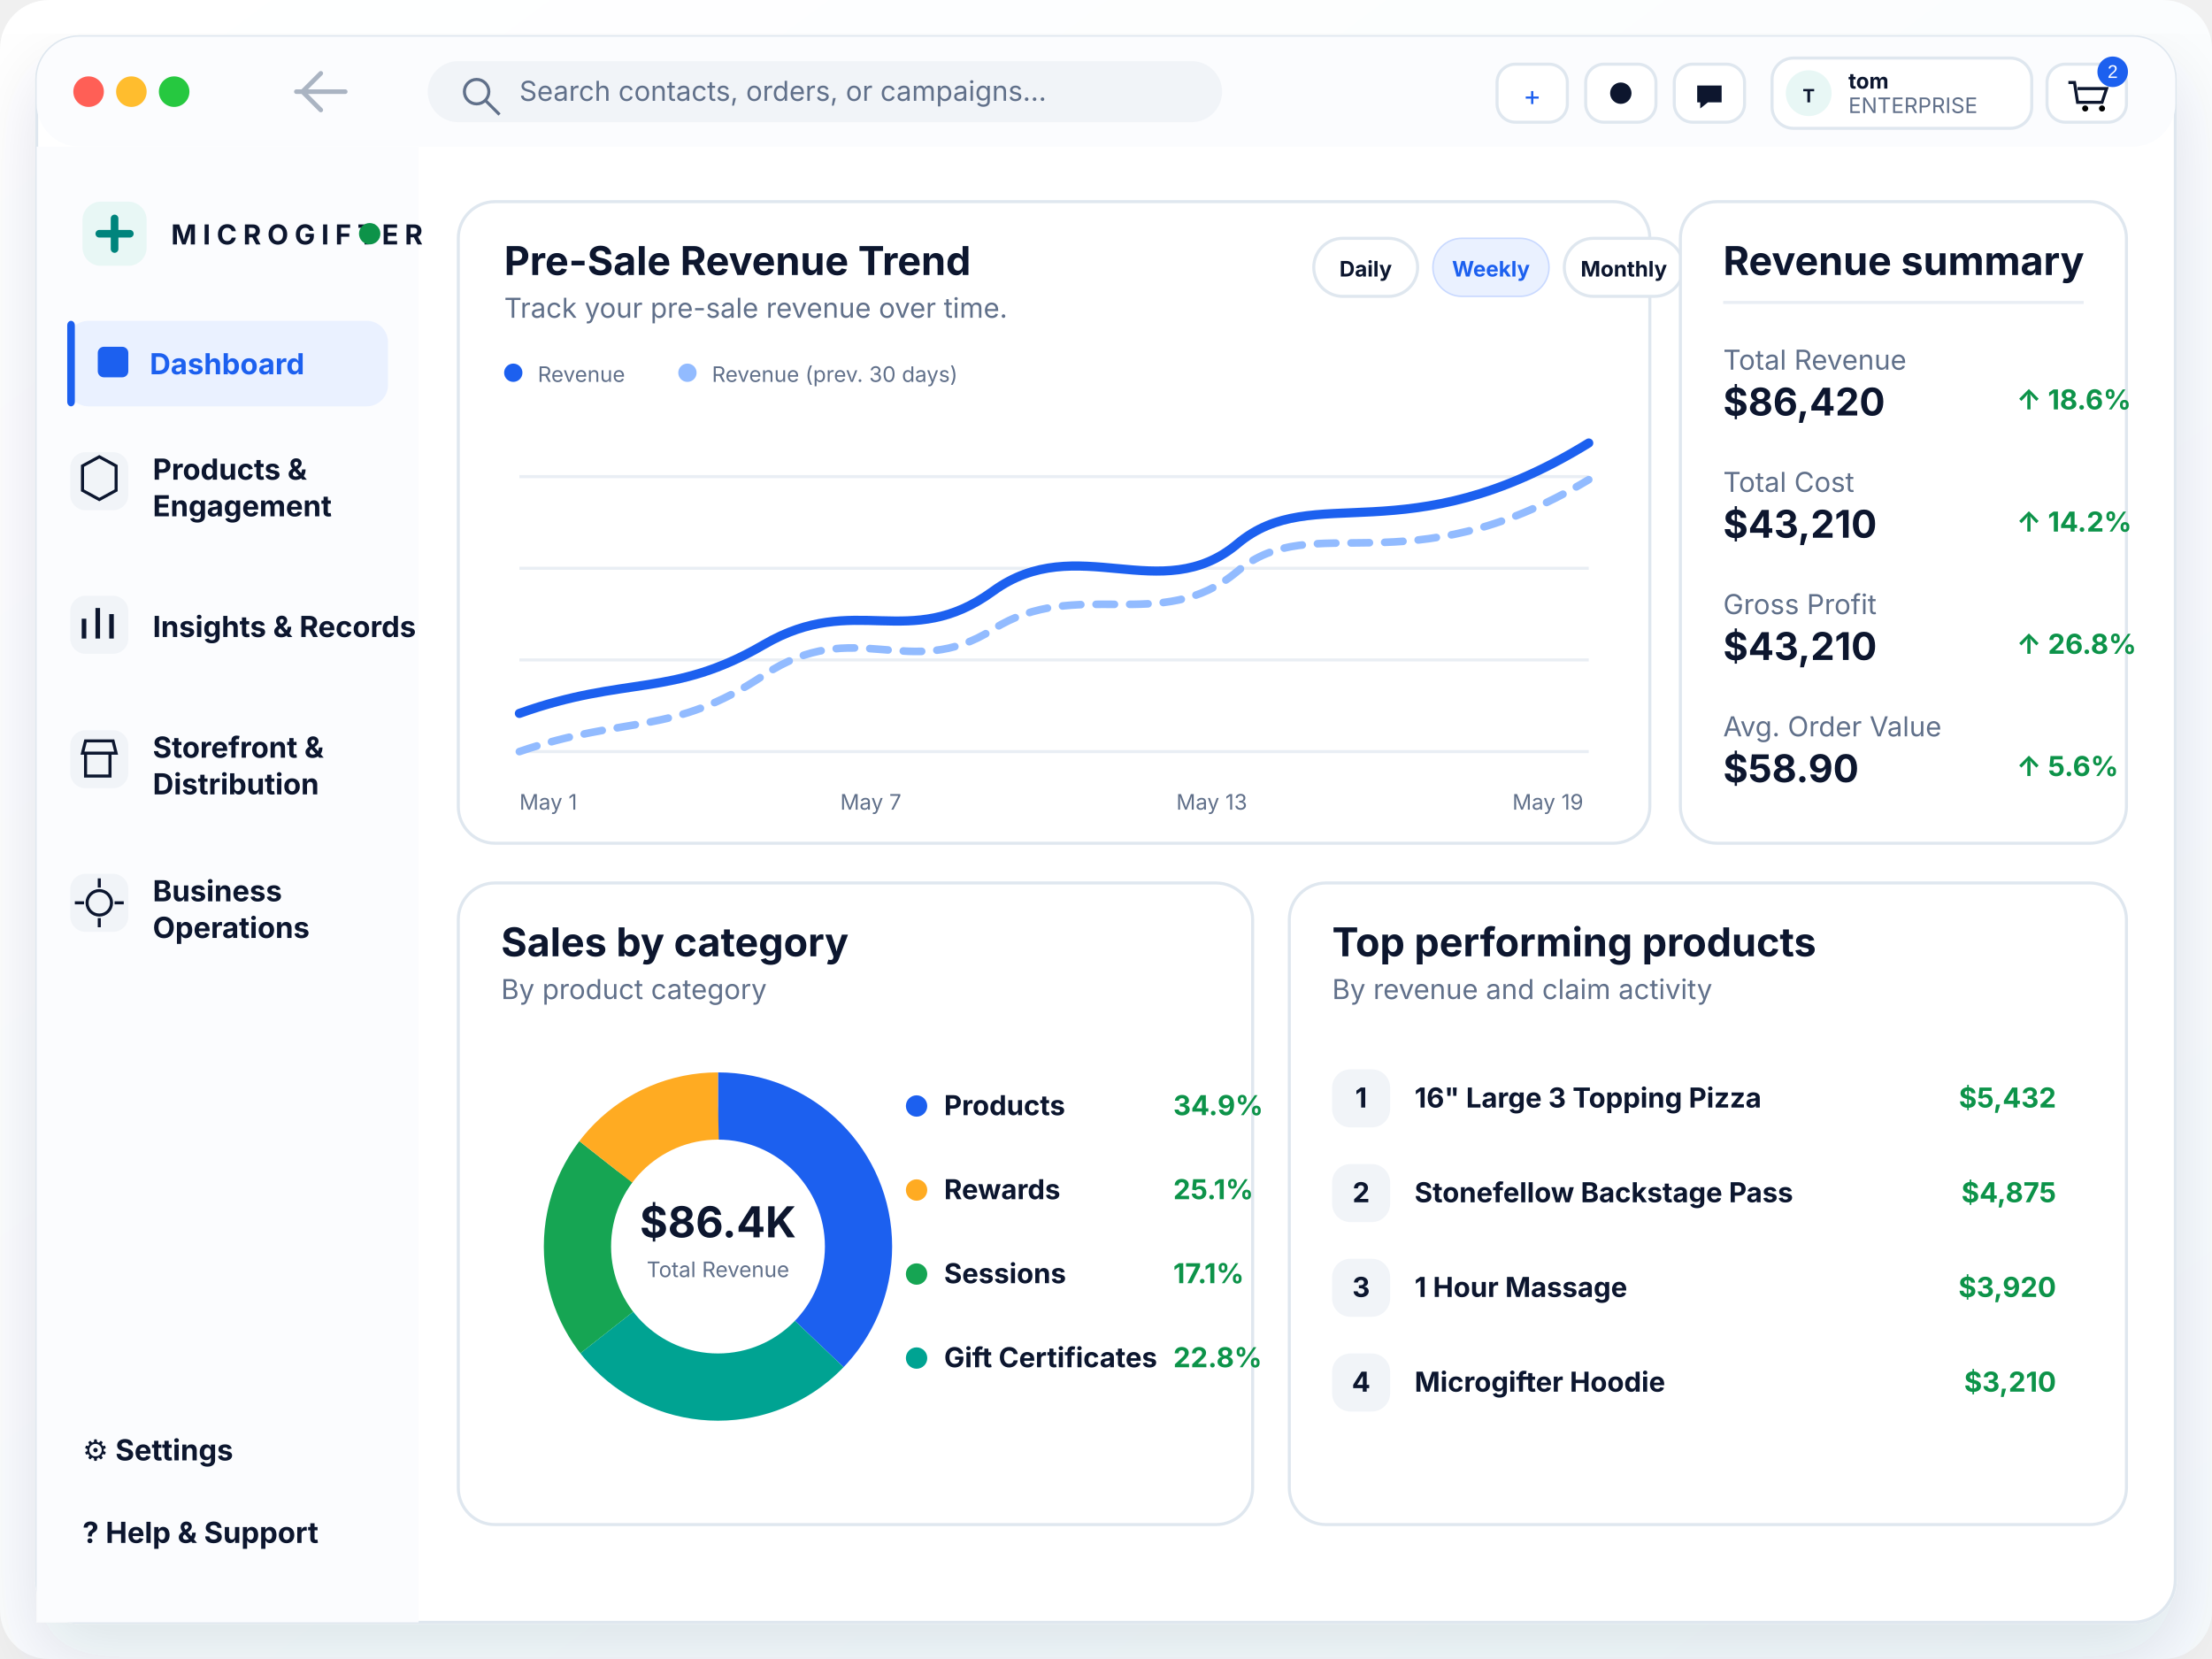
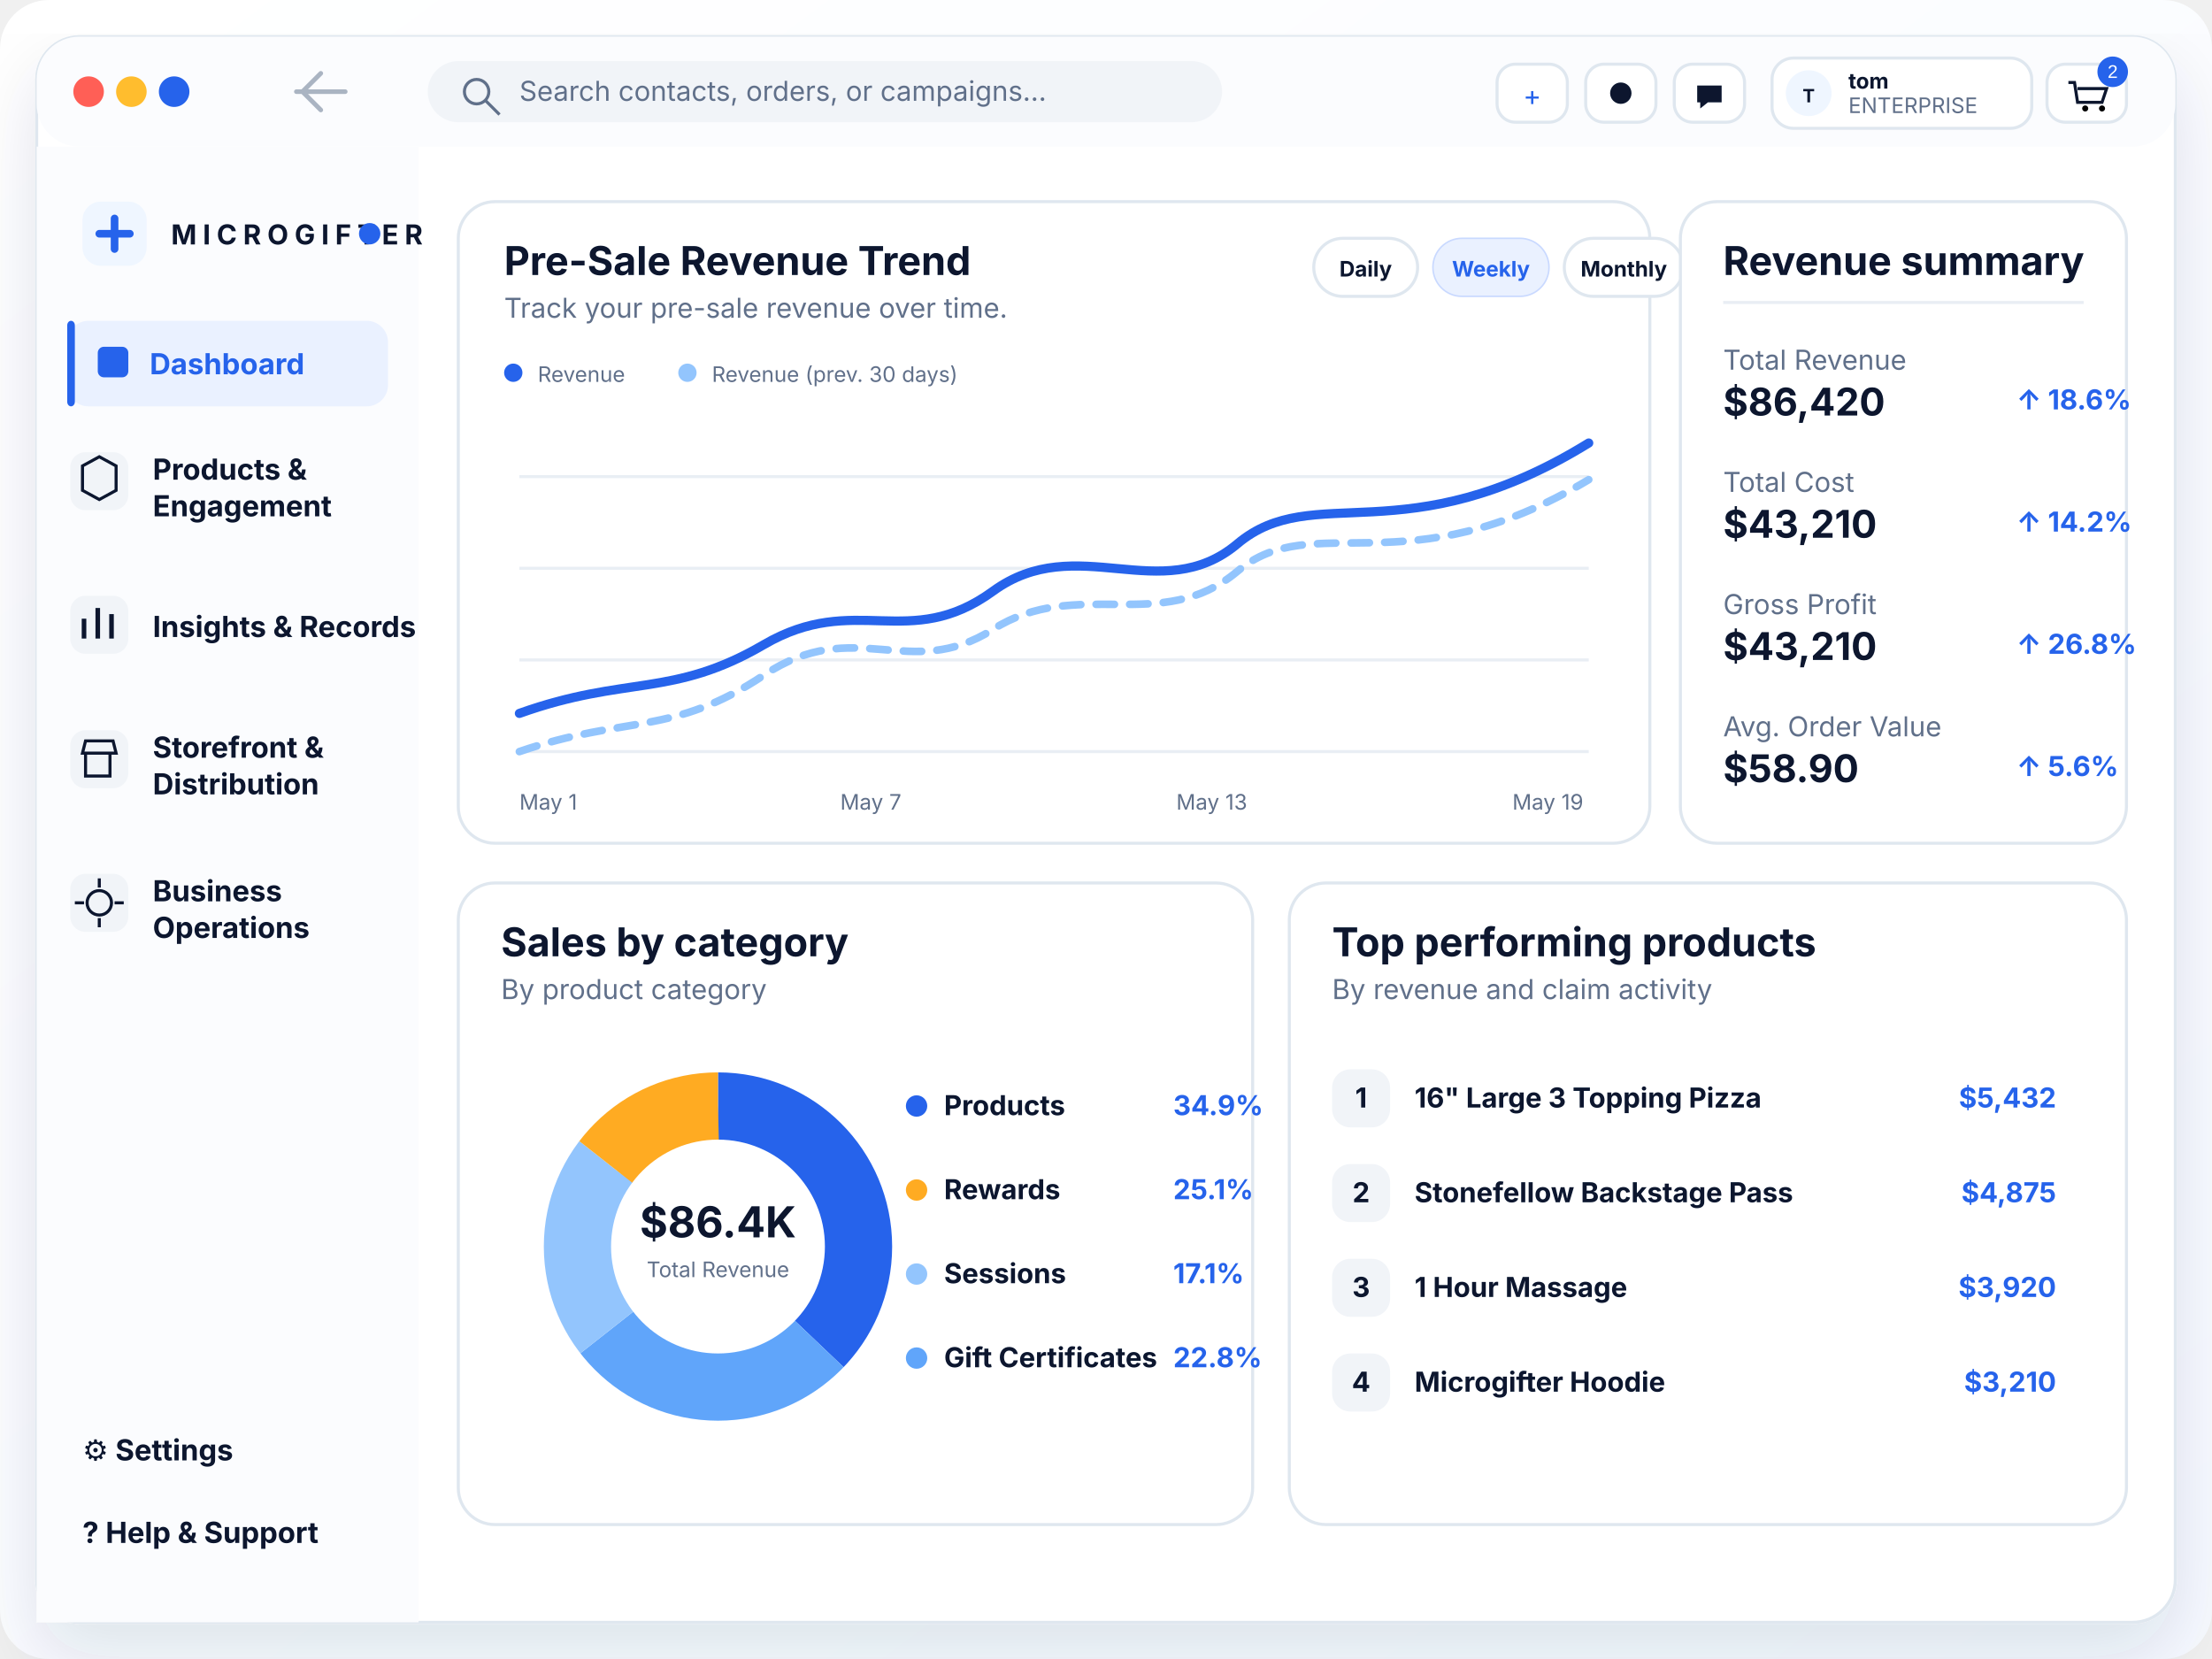
<svg xmlns="http://www.w3.org/2000/svg" width="1448" height="1086" viewBox="0 0 1448 1086" role="img" aria-labelledby="title desc">
  <defs>
    <linearGradient id="bg" x1="0" y1="0" x2="1" y2="1">
      <stop stop-color="#ffffff" />
-       <stop offset="1" stop-color="#f7fbfd" />
+       <stop offset="1" stop-color="#f7faff" />
    </linearGradient>
-     <linearGradient id="teal" x1="0" y1="0" x2="1" y2="1">
-       <stop stop-color="#009b91" />
-       <stop offset="1" stop-color="#00746d" />
+     <linearGradient id="blueAccent" x1="0" y1="0" x2="1" y2="1">
+       <stop stop-color="#3b82f6" />
+       <stop offset="1" stop-color="#1d4ed8" />
    </linearGradient>
    <filter id="shadow" x="-20%" y="-20%" width="140%" height="150%">
      <feDropShadow dx="0" dy="22" stdDeviation="24" flood-color="#12375a" flood-opacity=".12" />
    </filter>
    <style>
-       .t{font-family:Inter,Arial,sans-serif;fill:#07152f}.m{fill:#61708a}.h{font-weight:700}.s{font-size:18px}.xs{font-size:14px}.nav{font-size:19px;font-weight:700}.card{fill:#fff;stroke:#dfe7ef;stroke-width:2}.line{fill:none;stroke:#1f61ef;stroke-width:6;stroke-linecap:round}.dash{fill:none;stroke:#92bbff;stroke-width:5;stroke-dasharray:12 10;stroke-linecap:round}.grid{stroke:#e9eef4;stroke-width:2}.green{fill:#0b934a}.blue{fill:#1f61ef}.teal{fill:#00847c}
+       .t{font-family:Inter,Arial,sans-serif;fill:#07152f}.m{fill:#61708a}.h{font-weight:700}.s{font-size:18px}.xs{font-size:14px}.nav{font-size:19px;font-weight:700}.card{fill:#fff;stroke:#dfe7ef;stroke-width:2}.line{fill:none;stroke:#2563eb;stroke-width:6;stroke-linecap:round}.dash{fill:none;stroke:#93c5fd;stroke-width:5;stroke-dasharray:12 10;stroke-linecap:round}.grid{stroke:#e9eef4;stroke-width:2}.green{fill:#2563eb}.blue{fill:#2563eb}.teal{fill:#2563eb}
    </style>
  </defs>
  <rect width="1448" height="1086" rx="32" fill="url(#bg)" />
  <g filter="url(#shadow)">
    <rect x="24" y="24" width="1400" height="1038" rx="28" fill="#fff" stroke="#dfe7ef" stroke-width="2" />
    <rect x="24" y="24" width="1400" height="72" rx="28" fill="#fbfcfe" />
    <circle cx="58" cy="60" r="10" fill="#ff5f57" />
    <circle cx="86" cy="60" r="10" fill="#ffbd2e" />
-     <circle cx="114" cy="60" r="10" fill="#28c840" />
+     <circle cx="114" cy="60" r="10" fill="#2563eb" />
    <path d="M194 60h32m-16-12-12 12 12 12" fill="none" stroke="#aab4c2" stroke-width="3" stroke-linecap="round" stroke-linejoin="round" />
    <rect x="280" y="40" width="520" height="40" rx="20" fill="#f1f4f8" />
    <circle cx="312" cy="60" r="8" fill="none" stroke="#61708a" stroke-width="2" />
    <path d="m318 66 9 9" stroke="#61708a" stroke-width="2" />
    <text x="340" y="66" class="t m s">Search contacts, orders, or campaigns…</text>
    <g transform="translate(980 42)">
      <rect width="46" height="38" rx="12" class="card" />
      <text x="23" y="27" text-anchor="middle" class="t blue s">+</text>
    </g>
    <g transform="translate(1038 42)">
      <rect width="46" height="38" rx="12" class="card" />
      <circle cx="23" cy="19" r="7" fill="#07152f" />
    </g>
    <g transform="translate(1096 42)">
      <rect width="46" height="38" rx="12" class="card" />
      <path d="M15 14h16v11H22l-5 4v-4h-2z" fill="#07152f" />
    </g>
    <g transform="translate(1160 38)">
      <rect width="170" height="46" rx="14" class="card" />
-       <circle cx="24" cy="23" r="15" fill="#e8f7f5" />
+       <circle cx="24" cy="23" r="15" fill="#eff6ff" />
      <text x="24" y="29" text-anchor="middle" class="t h">T</text>
      <text x="50" y="20" class="t h xs">tom</text>
      <text x="50" y="36" class="t m xs">ENTERPRISE</text>
    </g>
    <g transform="translate(1340 42)">
      <rect width="52" height="38" rx="12" class="card" />
      <path d="M14 12h4l2 13h16l3-9H20" fill="none" stroke="#07152f" stroke-width="2" />
      <circle cx="25" cy="29" r="2" />
      <circle cx="36" cy="29" r="2" />
-       <circle cx="43" cy="5" r="10" fill="#1f61ef" />
+       <circle cx="43" cy="5" r="10" fill="#2563eb" />
      <text x="43" y="9" text-anchor="middle" font-family="Arial" font-size="12" fill="#fff">2</text>
    </g>
    <rect x="24" y="96" width="250" height="966" fill="#fbfcfe" />
    <g transform="translate(54 132)">
-       <rect width="42" height="42" rx="12" fill="#e8f7f5" />
-       <path d="M11 21h20M21 11v20" stroke="#00847c" stroke-width="5" stroke-linecap="round" />
+       <rect width="42" height="42" rx="12" fill="#eff6ff" />
+       <path d="M11 21h20M21 11v20" stroke="#2563eb" stroke-width="5" stroke-linecap="round" />
      <text x="58" y="28" class="t h s" letter-spacing="4">MICROGIFTER</text>
-       <circle cx="188" cy="21" r="7" fill="#0b934a" />
+       <circle cx="188" cy="21" r="7" fill="#2563eb" />
    </g>
    <g transform="translate(44 210)">
      <rect width="210" height="56" rx="14" fill="#eaf1ff" />
-       <rect width="5" height="56" rx="3" fill="#1f61ef" />
-       <rect x="20" y="17" width="20" height="20" rx="4" fill="#1f61ef" />
+       <rect width="5" height="56" rx="3" fill="#2563eb" />
+       <rect x="20" y="17" width="20" height="20" rx="4" fill="#2563eb" />
      <text x="54" y="35" class="t blue nav">Dashboard</text>
    </g>
    <g transform="translate(46 296)">
      <rect width="38" height="38" rx="10" fill="#f1f4f8" />
      <path d="m8 9 11-6 11 6v16l-11 6-11-6z" fill="none" stroke="#07152f" stroke-width="2" />
      <text x="54" y="18" class="t nav">Products &amp;</text>
      <text x="54" y="42" class="t nav">Engagement</text>
    </g>
    <g transform="translate(46 390)">
      <rect width="38" height="38" rx="10" fill="#f1f4f8" />
      <path d="M9 28V15m9 13V8m9 20V12" stroke="#07152f" stroke-width="3" />
      <text x="54" y="27" class="t nav">Insights &amp; Records</text>
    </g>
    <g transform="translate(46 478)">
      <rect width="38" height="38" rx="10" fill="#f1f4f8" />
      <path d="M8 15h22l-2-8H10zM10 15v15h16V15" fill="none" stroke="#07152f" stroke-width="2" />
      <text x="54" y="18" class="t nav">Storefront &amp;</text>
      <text x="54" y="42" class="t nav">Distribution</text>
    </g>
    <g transform="translate(46 572)">
      <rect width="38" height="38" rx="10" fill="#f1f4f8" />
      <circle cx="19" cy="19" r="8" fill="none" stroke="#07152f" stroke-width="2" />
      <path d="M19 3v6m0 20v6M3 19h6m20 0h6" stroke="#07152f" stroke-width="2" />
      <text x="54" y="18" class="t nav">Business</text>
      <text x="54" y="42" class="t nav">Operations</text>
    </g>
    <g transform="translate(54 956)">
      <text class="t nav">⚙ Settings</text>
      <text y="54" class="t nav">? Help &amp; Support</text>
    </g>
    <g transform="translate(300 132)">
      <rect width="780" height="420" rx="24" class="card" />
      <text x="30" y="48" class="t h" font-size="26">Pre-Sale Revenue Trend</text>
      <text x="30" y="76" class="t m s">Track your pre-sale revenue over time.</text>
      <g transform="translate(560 24)">
        <rect width="68" height="38" rx="19" class="card" />
        <text x="34" y="25" text-anchor="middle" class="t h xs">Daily</text>
        <rect x="78" width="76" height="38" rx="19" fill="#eaf1ff" stroke="#c9d9ff" />
        <text x="116" y="25" text-anchor="middle" class="t blue h xs">Weekly</text>
        <rect x="164" width="78" height="38" rx="19" class="card" />
        <text x="203" y="25" text-anchor="middle" class="t h xs">Monthly</text>
      </g>
      <circle cx="36" cy="112" r="6" class="blue" />
      <text x="52" y="118" class="t m xs">Revenue</text>
-       <circle cx="150" cy="112" r="6" fill="#92bbff" />
+       <circle cx="150" cy="112" r="6" fill="#93c5fd" />
      <text x="166" y="118" class="t m xs">Revenue (prev. 30 days)</text>
      <g transform="translate(40 140)">
        <line x1="0" y1="40" x2="700" y2="40" class="grid" />
        <line x1="0" y1="100" x2="700" y2="100" class="grid" />
        <line x1="0" y1="160" x2="700" y2="160" class="grid" />
        <line x1="0" y1="220" x2="700" y2="220" class="grid" />
        <path d="M0 220C70 196 100 210 160 170S255 175 310 140S420 144 470 102S580 114 700 42" class="dash" />
        <path d="M0 195C70 170 100 185 160 150S255 155 310 115S420 126 470 84S580 92 700 18" class="line" />
        <text x="0" y="258" class="t m xs">May 1</text>
        <text x="210" y="258" class="t m xs">May 7</text>
        <text x="430" y="258" class="t m xs">May 13</text>
        <text x="650" y="258" class="t m xs">May 19</text>
      </g>
    </g>
    <g transform="translate(1100 132)">
      <rect width="292" height="420" rx="24" class="card" />
      <text x="28" y="48" class="t h" font-size="26">Revenue summary</text>
      <line x1="28" y1="66" x2="264" y2="66" class="grid" />
      <g class="t">
        <text x="28" y="110" class="m s">Total Revenue</text>
        <text x="28" y="140" class="h" font-size="25">$86,420</text>
        <text x="220" y="136" class="green h s">↑ 18.6%</text>
        <text x="28" y="190" class="m s">Total Cost</text>
        <text x="28" y="220" class="h" font-size="25">$43,210</text>
        <text x="220" y="216" class="green h s">↑ 14.2%</text>
        <text x="28" y="270" class="m s">Gross Profit</text>
        <text x="28" y="300" class="h" font-size="25">$43,210</text>
        <text x="220" y="296" class="green h s">↑ 26.8%</text>
        <text x="28" y="350" class="m s">Avg. Order Value</text>
        <text x="28" y="380" class="h" font-size="25">$58.90</text>
        <text x="220" y="376" class="green h s">↑ 5.6%</text>
      </g>
    </g>
    <g transform="translate(300 578)">
      <rect width="520" height="420" rx="24" class="card" />
      <text x="28" y="48" class="t h" font-size="26">Sales by category</text>
      <text x="28" y="76" class="t m s">By product category</text>
-       <circle cx="170" cy="238" r="92" fill="none" stroke="#1f61ef" stroke-width="44" stroke-dasharray="215 580" transform="rotate(-90 170 238)" />
-       <circle cx="170" cy="238" r="92" fill="none" stroke="#00a392" stroke-width="44" stroke-dasharray="158 580" stroke-dashoffset="-215" transform="rotate(-90 170 238)" />
-       <circle cx="170" cy="238" r="92" fill="none" stroke="#13a553" stroke-width="44" stroke-dasharray="120 580" stroke-dashoffset="-373" transform="rotate(-90 170 238)" />
+       <circle cx="170" cy="238" r="92" fill="none" stroke="#2563eb" stroke-width="44" stroke-dasharray="215 580" transform="rotate(-90 170 238)" />
+       <circle cx="170" cy="238" r="92" fill="none" stroke="#60a5fa" stroke-width="44" stroke-dasharray="158 580" stroke-dashoffset="-215" transform="rotate(-90 170 238)" />
+       <circle cx="170" cy="238" r="92" fill="none" stroke="#93c5fd" stroke-width="44" stroke-dasharray="120 580" stroke-dashoffset="-373" transform="rotate(-90 170 238)" />
      <circle cx="170" cy="238" r="92" fill="none" stroke="#ffab24" stroke-width="44" stroke-dasharray="87 580" stroke-dashoffset="-493" transform="rotate(-90 170 238)" />
      <text x="170" y="232" text-anchor="middle" class="t h" font-size="28">$86.4K</text>
      <text x="170" y="258" text-anchor="middle" class="t m xs">Total Revenue</text>
      <g transform="translate(300 146)" class="t s">
        <circle cx="0" cy="0" r="7" class="blue" />
        <text x="18" y="6" class="h">Products</text>
        <text x="168" y="6" class="green h">34.9%</text>
        <circle cx="0" cy="55" r="7" fill="#ffab24" />
        <text x="18" y="61" class="h">Rewards</text>
        <text x="168" y="61" class="green h">25.1%</text>
-         <circle cx="0" cy="110" r="7" fill="#13a553" />
+         <circle cx="0" cy="110" r="7" fill="#93c5fd" />
        <text x="18" y="116" class="h">Sessions</text>
        <text x="168" y="116" class="green h">17.1%</text>
-         <circle cx="0" cy="165" r="7" fill="#00a392" />
+         <circle cx="0" cy="165" r="7" fill="#60a5fa" />
        <text x="18" y="171" class="h">Gift Certificates</text>
        <text x="168" y="171" class="green h">22.8%</text>
      </g>
    </g>
    <g transform="translate(844 578)">
      <rect width="548" height="420" rx="24" class="card" />
      <text x="28" y="48" class="t h" font-size="26">Top performing products</text>
      <text x="28" y="76" class="t m s">By revenue and claim activity</text>
      <g class="t s">
        <g transform="translate(28 122)">
          <rect width="38" height="38" rx="12" fill="#f1f4f8" />
          <text x="19" y="25" text-anchor="middle" class="h">1</text>
          <text x="54" y="25" class="h">16" Large 3 Topping Pizza</text>
          <text x="474" y="25" text-anchor="end" class="green h">$5,432</text>
        </g>
        <g transform="translate(28 184)">
          <rect width="38" height="38" rx="12" fill="#f1f4f8" />
          <text x="19" y="25" text-anchor="middle" class="h">2</text>
          <text x="54" y="25" class="h">Stonefellow Backstage Pass</text>
          <text x="474" y="25" text-anchor="end" class="green h">$4,875</text>
        </g>
        <g transform="translate(28 246)">
          <rect width="38" height="38" rx="12" fill="#f1f4f8" />
          <text x="19" y="25" text-anchor="middle" class="h">3</text>
          <text x="54" y="25" class="h">1 Hour Massage</text>
          <text x="474" y="25" text-anchor="end" class="green h">$3,920</text>
        </g>
        <g transform="translate(28 308)">
          <rect width="38" height="38" rx="12" fill="#f1f4f8" />
          <text x="19" y="25" text-anchor="middle" class="h">4</text>
          <text x="54" y="25" class="h">Microgifter Hoodie</text>
          <text x="474" y="25" text-anchor="end" class="green h">$3,210</text>
        </g>
      </g>
    </g>
  </g>
</svg>
